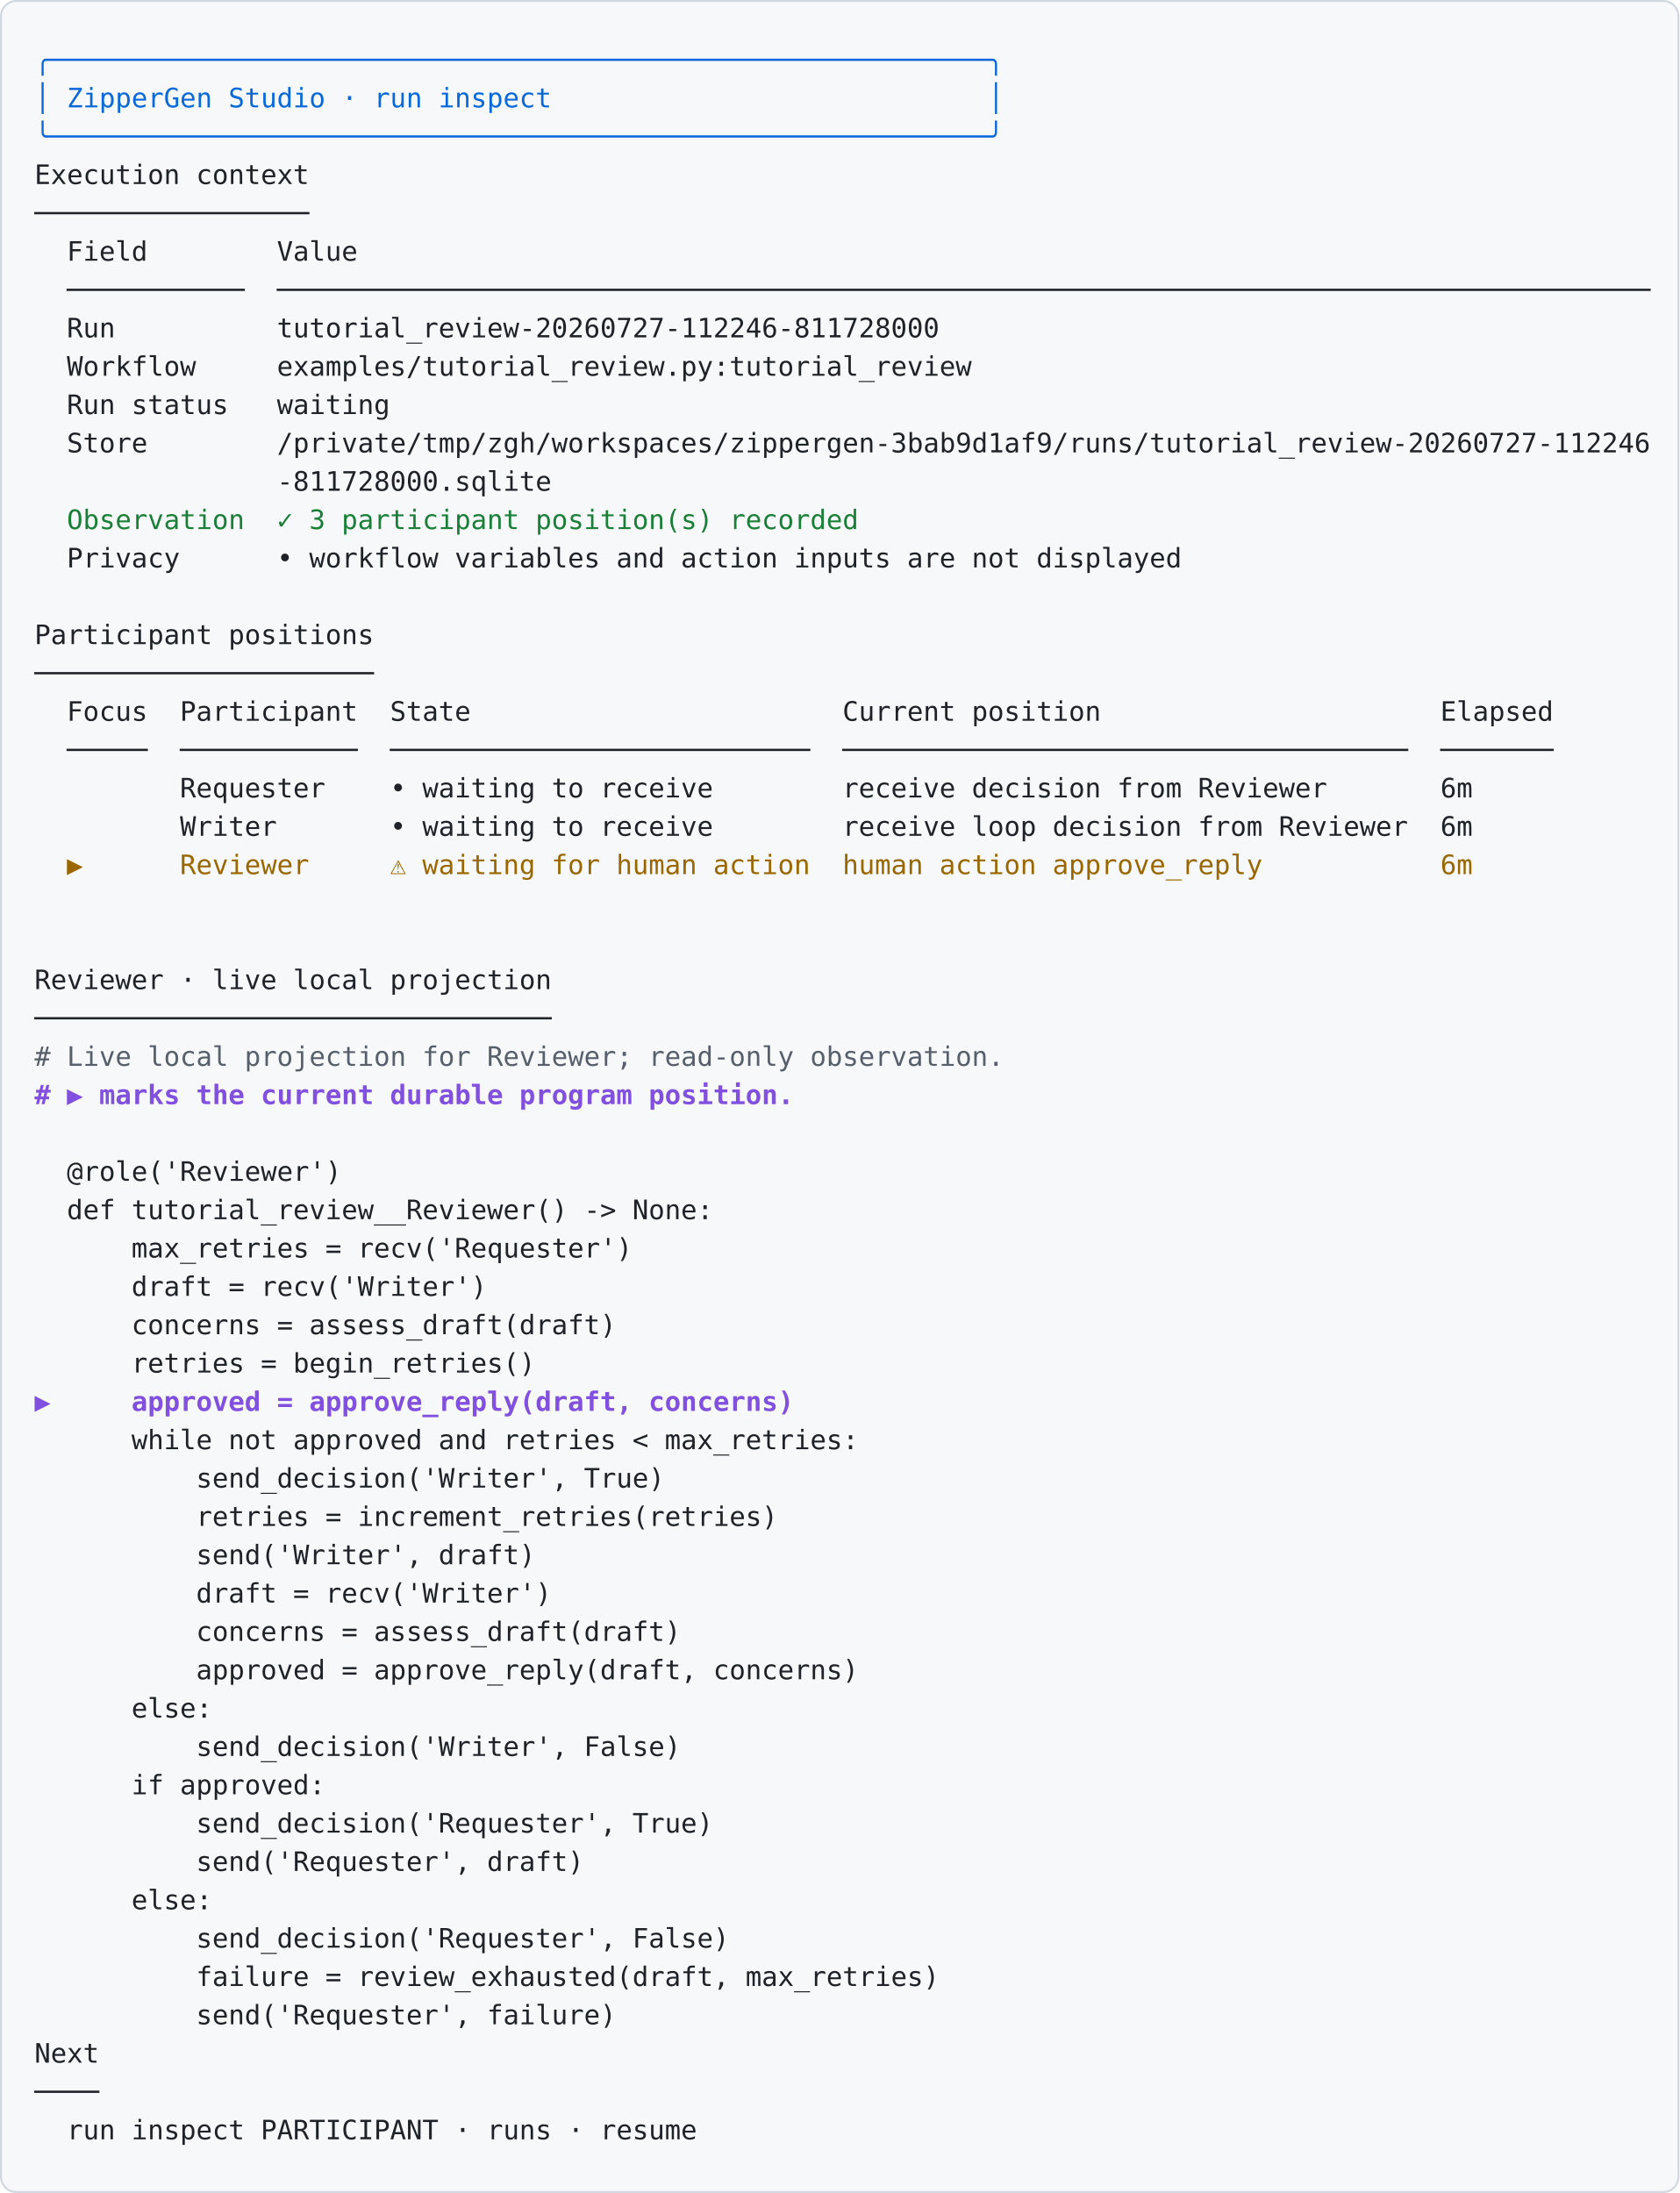
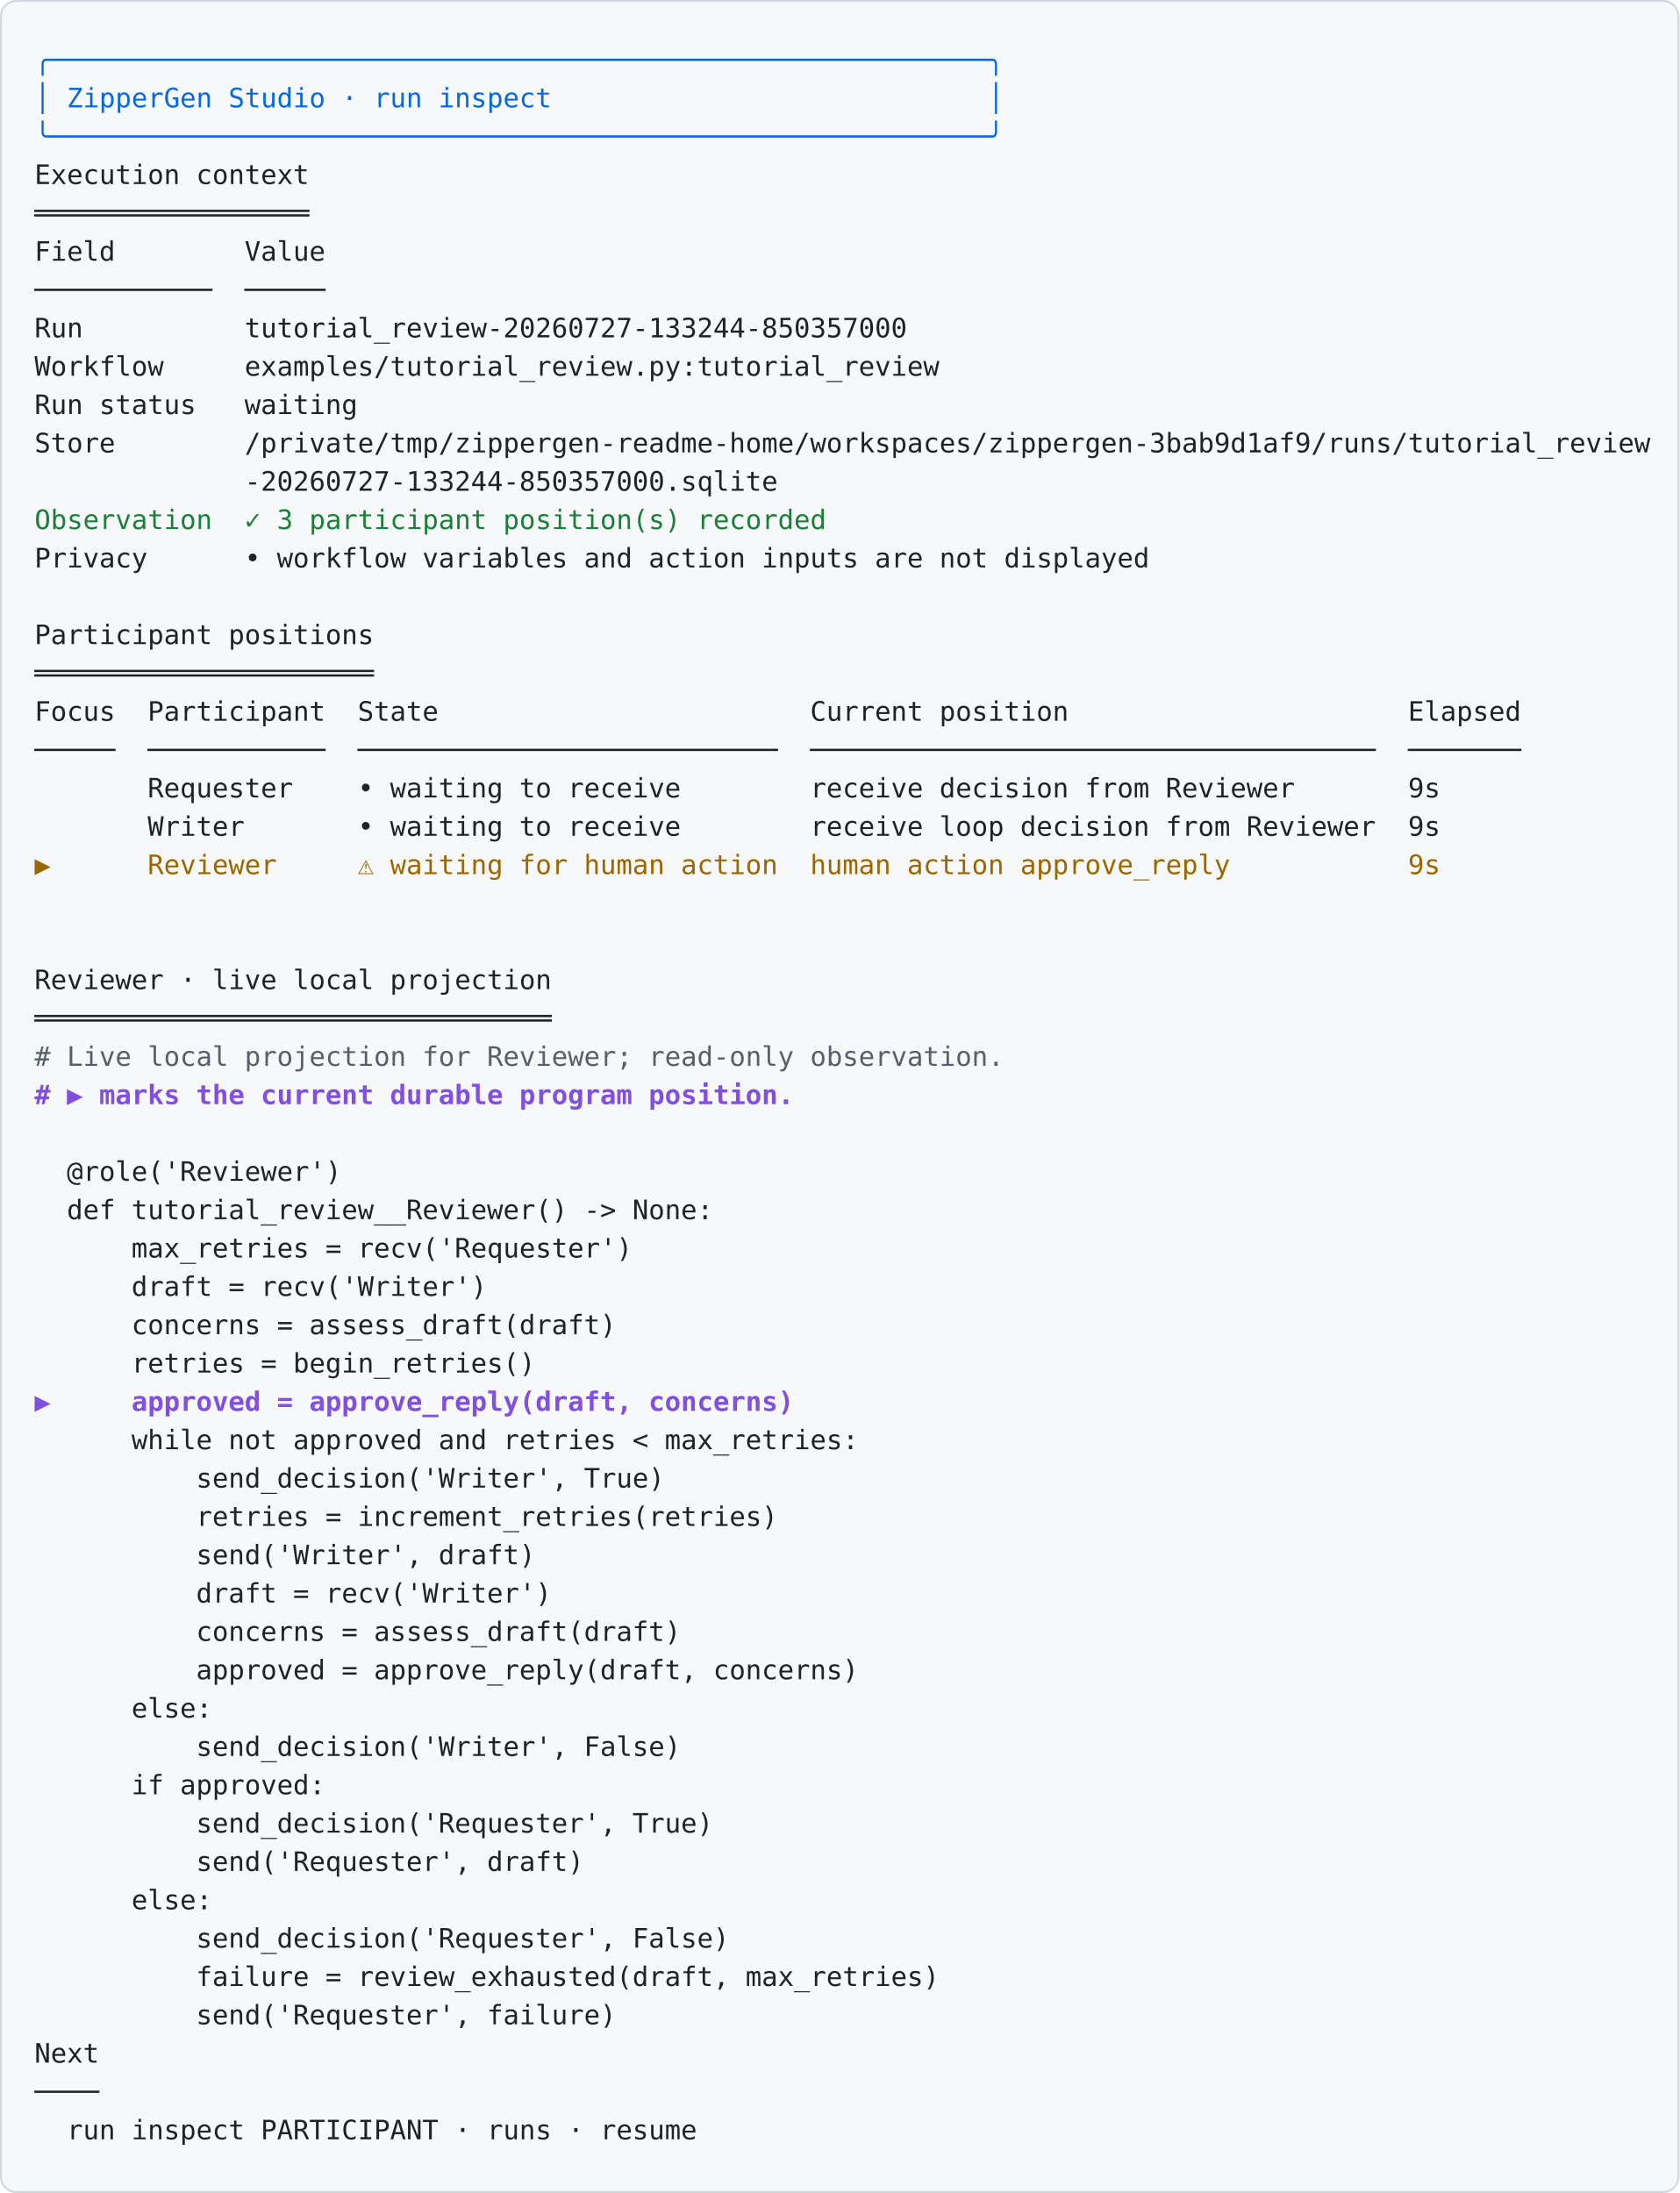
- <svg xmlns="http://www.w3.org/2000/svg" role="img" aria-labelledby="title description" viewBox="0 0 876 1144">
+ <svg xmlns="http://www.w3.org/2000/svg" role="img" aria-labelledby="title description" width="876" height="1144" viewBox="0 0 876 1144" preserveAspectRatio="xMinYMin meet">
  <style>
    .background { fill: #f6f8fa; stroke: #d0d7de; }
    text { fill: #1f2328; font: 14px ui-monospace, SFMono-Regular, Menlo, Consolas, monospace; }
    .banner { fill: #0969da; }
    .success { fill: #1a7f37; }
    .warning { fill: #9a6700; }
    .error { fill: #cf222e; }
    .pointer { fill: #8250df; font-weight: 700; }
    .comment { fill: #57606a; }
    @media (prefers-color-scheme: dark) {
      .background { fill: #0d1117; stroke: #30363d; }
      text { fill: #e6edf3; }
      .banner { fill: #58a6ff; }
      .success { fill: #3fb950; }
      .warning { fill: #d29922; }
      .error { fill: #f85149; }
      .pointer { fill: #d2a8ff; }
      .comment { fill: #8b949e; }
    }
  </style>
  <rect class="background" x="0.5" y="0.5" width="875" height="1143" rx="8" />
  <text class="banner" x="18" y="36" xml:space="preserve">╭──────────────────────────────────────────────────────────╮</text>
  <text class="banner" x="18" y="56" xml:space="preserve">│ ZipperGen Studio · run inspect                           │</text>
  <text class="banner" x="18" y="76" xml:space="preserve">╰──────────────────────────────────────────────────────────╯</text>
  <text class="text" x="18" y="96" xml:space="preserve">Execution context</text>
-   <text class="text" x="18" y="116" xml:space="preserve">─────────────────</text>
-   <text class="text" x="18" y="136" xml:space="preserve">  Field        Value</text>
-   <text class="text" x="18" y="156" xml:space="preserve">  ───────────  ─────────────────────────────────────────────────────────────────────────────────────</text>
-   <text class="text" x="18" y="176" xml:space="preserve">  Run          tutorial_review-20260727-112246-811728000</text>
-   <text class="text" x="18" y="196" xml:space="preserve">  Workflow     examples/tutorial_review.py:tutorial_review</text>
-   <text class="text" x="18" y="216" xml:space="preserve">  Run status   waiting</text>
-   <text class="text" x="18" y="236" xml:space="preserve">  Store        /private/tmp/zgh/workspaces/zippergen-3bab9d1af9/runs/tutorial_review-20260727-112246</text>
-   <text class="text" x="18" y="256" xml:space="preserve">               -811728000.sqlite</text>
-   <text class="success" x="18" y="276" xml:space="preserve">  Observation  ✓ 3 participant position(s) recorded</text>
-   <text class="text" x="18" y="296" xml:space="preserve">  Privacy      • workflow variables and action inputs are not displayed</text>
+   <text class="text" x="18" y="116" xml:space="preserve">═════════════════</text>
+   <text class="text" x="18" y="136" xml:space="preserve">Field        Value</text>
+   <text class="text" x="18" y="156" xml:space="preserve">───────────  ─────</text>
+   <text class="text" x="18" y="176" xml:space="preserve">Run          tutorial_review-20260727-133244-850357000</text>
+   <text class="text" x="18" y="196" xml:space="preserve">Workflow     examples/tutorial_review.py:tutorial_review</text>
+   <text class="text" x="18" y="216" xml:space="preserve">Run status   waiting</text>
+   <text class="text" x="18" y="236" xml:space="preserve">Store        /private/tmp/zippergen-readme-home/workspaces/zippergen-3bab9d1af9/runs/tutorial_review</text>
+   <text class="text" x="18" y="256" xml:space="preserve">             -20260727-133244-850357000.sqlite</text>
+   <text class="success" x="18" y="276" xml:space="preserve">Observation  ✓ 3 participant position(s) recorded</text>
+   <text class="text" x="18" y="296" xml:space="preserve">Privacy      • workflow variables and action inputs are not displayed</text>
  <text class="text" x="18" y="316" xml:space="preserve" />
  <text class="text" x="18" y="336" xml:space="preserve">Participant positions</text>
-   <text class="text" x="18" y="356" xml:space="preserve">─────────────────────</text>
-   <text class="text" x="18" y="376" xml:space="preserve">  Focus  Participant  State                       Current position                     Elapsed</text>
-   <text class="text" x="18" y="396" xml:space="preserve">  ─────  ───────────  ──────────────────────────  ───────────────────────────────────  ───────</text>
-   <text class="text" x="18" y="416" xml:space="preserve">         Requester    • waiting to receive        receive decision from Reviewer       6m</text>
-   <text class="text" x="18" y="436" xml:space="preserve">         Writer       • waiting to receive        receive loop decision from Reviewer  6m</text>
-   <text class="warning" x="18" y="456" xml:space="preserve">  ▶      Reviewer     ⚠ waiting for human action  human action approve_reply           6m</text>
+   <text class="text" x="18" y="356" xml:space="preserve">═════════════════════</text>
+   <text class="text" x="18" y="376" xml:space="preserve">Focus  Participant  State                       Current position                     Elapsed</text>
+   <text class="text" x="18" y="396" xml:space="preserve">─────  ───────────  ──────────────────────────  ───────────────────────────────────  ───────</text>
+   <text class="text" x="18" y="416" xml:space="preserve">       Requester    • waiting to receive        receive decision from Reviewer       9s</text>
+   <text class="text" x="18" y="436" xml:space="preserve">       Writer       • waiting to receive        receive loop decision from Reviewer  9s</text>
+   <text class="warning" x="18" y="456" xml:space="preserve">▶      Reviewer     ⚠ waiting for human action  human action approve_reply           9s</text>
  <text class="text" x="18" y="476" xml:space="preserve" />
  <text class="text" x="18" y="496" xml:space="preserve" />
  <text class="text" x="18" y="516" xml:space="preserve">Reviewer · live local projection</text>
-   <text class="text" x="18" y="536" xml:space="preserve">────────────────────────────────</text>
+   <text class="text" x="18" y="536" xml:space="preserve">════════════════════════════════</text>
  <text class="comment" x="18" y="556" xml:space="preserve"># Live local projection for Reviewer; read-only observation.</text>
  <text class="pointer" x="18" y="576" xml:space="preserve"># ▶ marks the current durable program position.</text>
  <text class="text" x="18" y="596" xml:space="preserve" />
  <text class="text" x="18" y="616" xml:space="preserve">  @role('Reviewer')</text>
  <text class="text" x="18" y="636" xml:space="preserve">  def tutorial_review__Reviewer() -&gt; None:</text>
  <text class="text" x="18" y="656" xml:space="preserve">      max_retries = recv('Requester')</text>
  <text class="text" x="18" y="676" xml:space="preserve">      draft = recv('Writer')</text>
  <text class="text" x="18" y="696" xml:space="preserve">      concerns = assess_draft(draft)</text>
  <text class="text" x="18" y="716" xml:space="preserve">      retries = begin_retries()</text>
  <text class="pointer" x="18" y="736" xml:space="preserve">▶     approved = approve_reply(draft, concerns)</text>
  <text class="text" x="18" y="756" xml:space="preserve">      while not approved and retries &lt; max_retries:</text>
  <text class="text" x="18" y="776" xml:space="preserve">          send_decision('Writer', True)</text>
  <text class="text" x="18" y="796" xml:space="preserve">          retries = increment_retries(retries)</text>
  <text class="text" x="18" y="816" xml:space="preserve">          send('Writer', draft)</text>
  <text class="text" x="18" y="836" xml:space="preserve">          draft = recv('Writer')</text>
  <text class="text" x="18" y="856" xml:space="preserve">          concerns = assess_draft(draft)</text>
  <text class="text" x="18" y="876" xml:space="preserve">          approved = approve_reply(draft, concerns)</text>
  <text class="text" x="18" y="896" xml:space="preserve">      else:</text>
  <text class="text" x="18" y="916" xml:space="preserve">          send_decision('Writer', False)</text>
  <text class="text" x="18" y="936" xml:space="preserve">      if approved:</text>
  <text class="text" x="18" y="956" xml:space="preserve">          send_decision('Requester', True)</text>
  <text class="text" x="18" y="976" xml:space="preserve">          send('Requester', draft)</text>
  <text class="text" x="18" y="996" xml:space="preserve">      else:</text>
  <text class="text" x="18" y="1016" xml:space="preserve">          send_decision('Requester', False)</text>
  <text class="text" x="18" y="1036" xml:space="preserve">          failure = review_exhausted(draft, max_retries)</text>
  <text class="text" x="18" y="1056" xml:space="preserve">          send('Requester', failure)</text>
  <text class="text" x="18" y="1076" xml:space="preserve">Next</text>
  <text class="text" x="18" y="1096" xml:space="preserve">────</text>
  <text class="text" x="18" y="1116" xml:space="preserve">  run inspect PARTICIPANT · runs · resume</text>
</svg>
